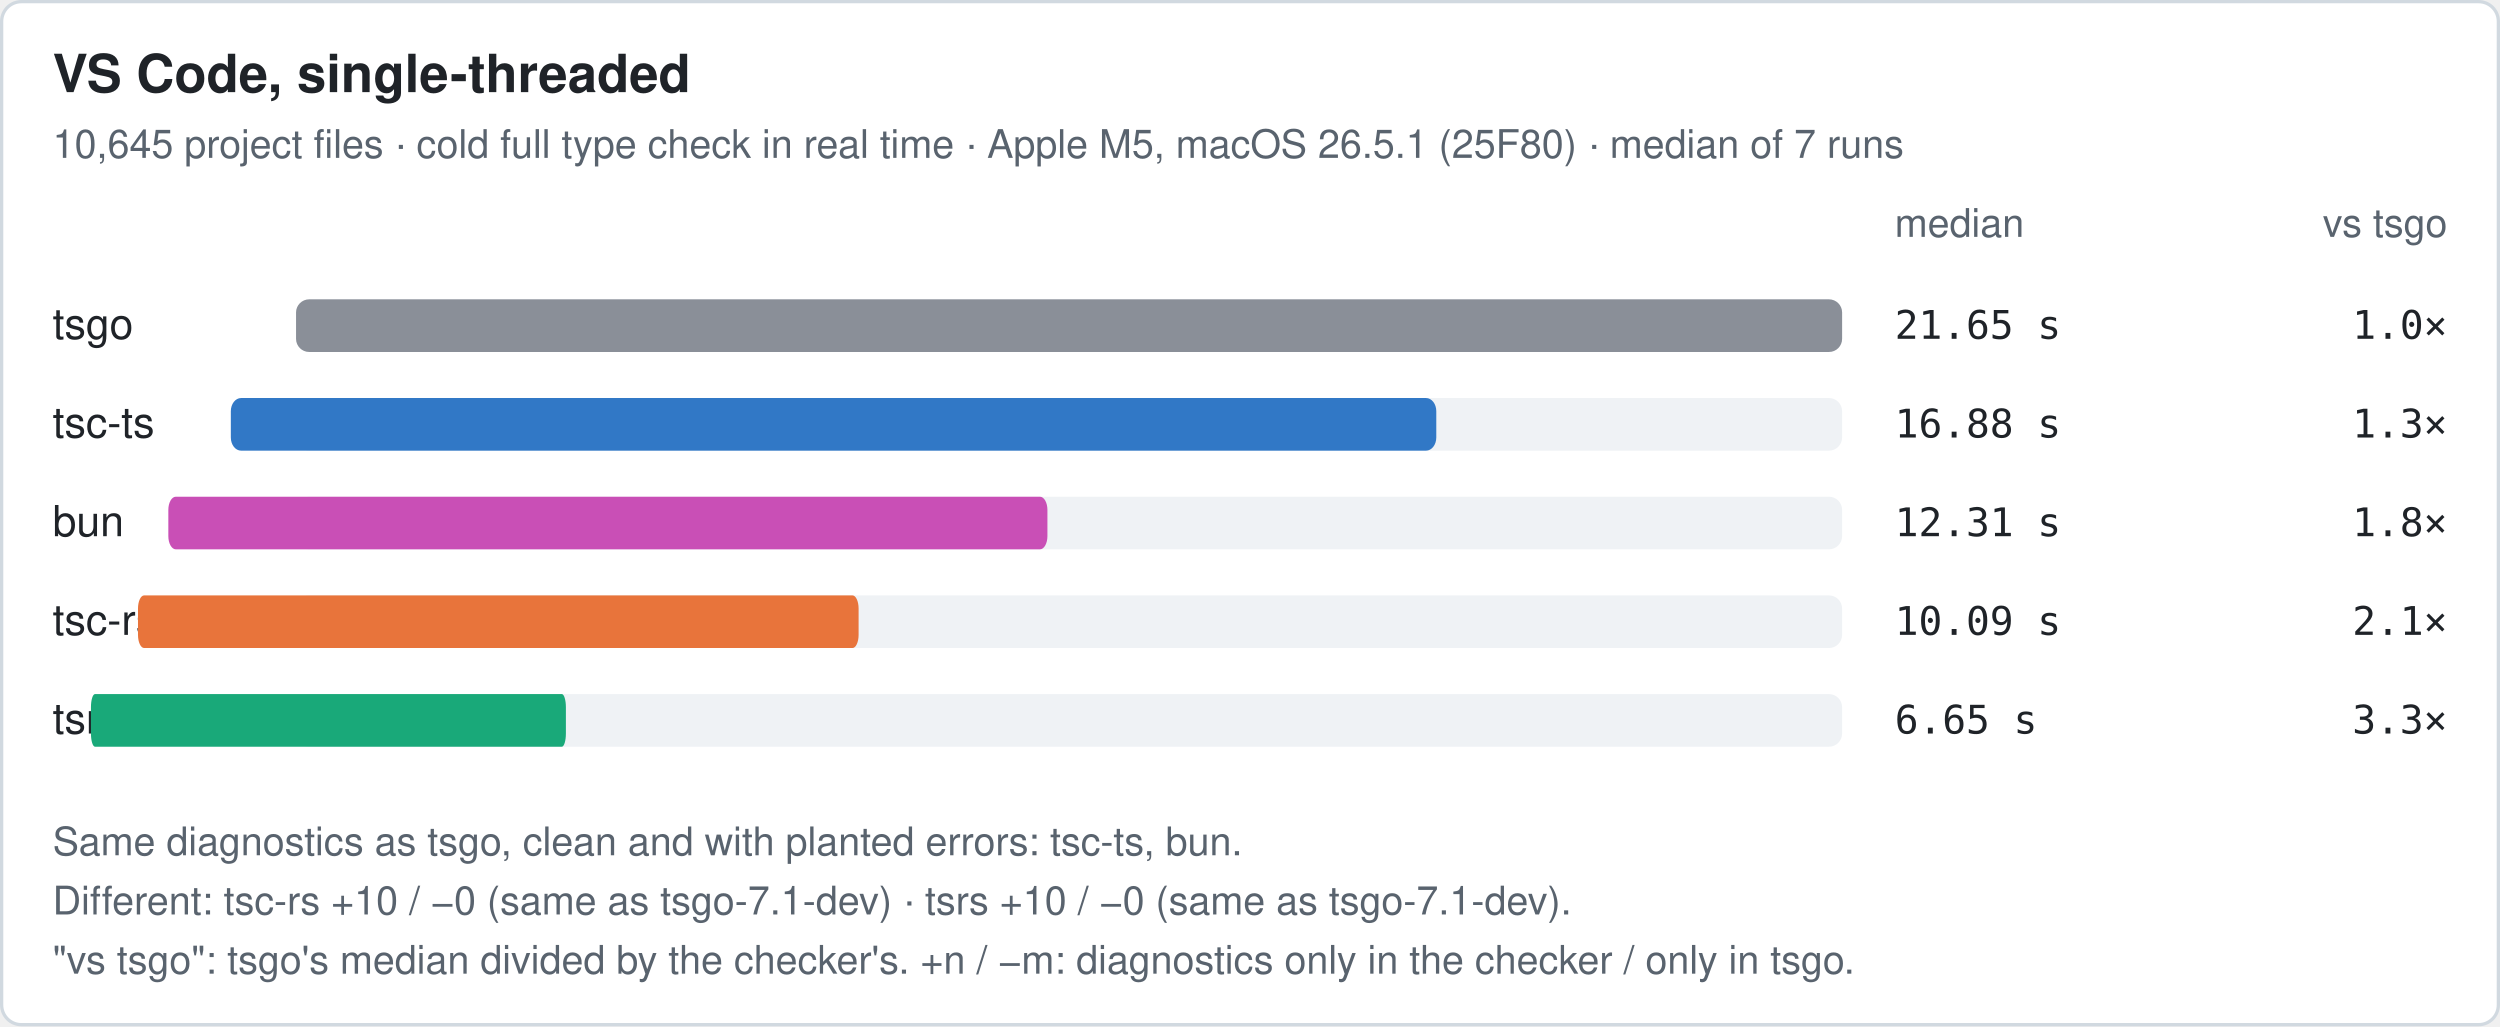
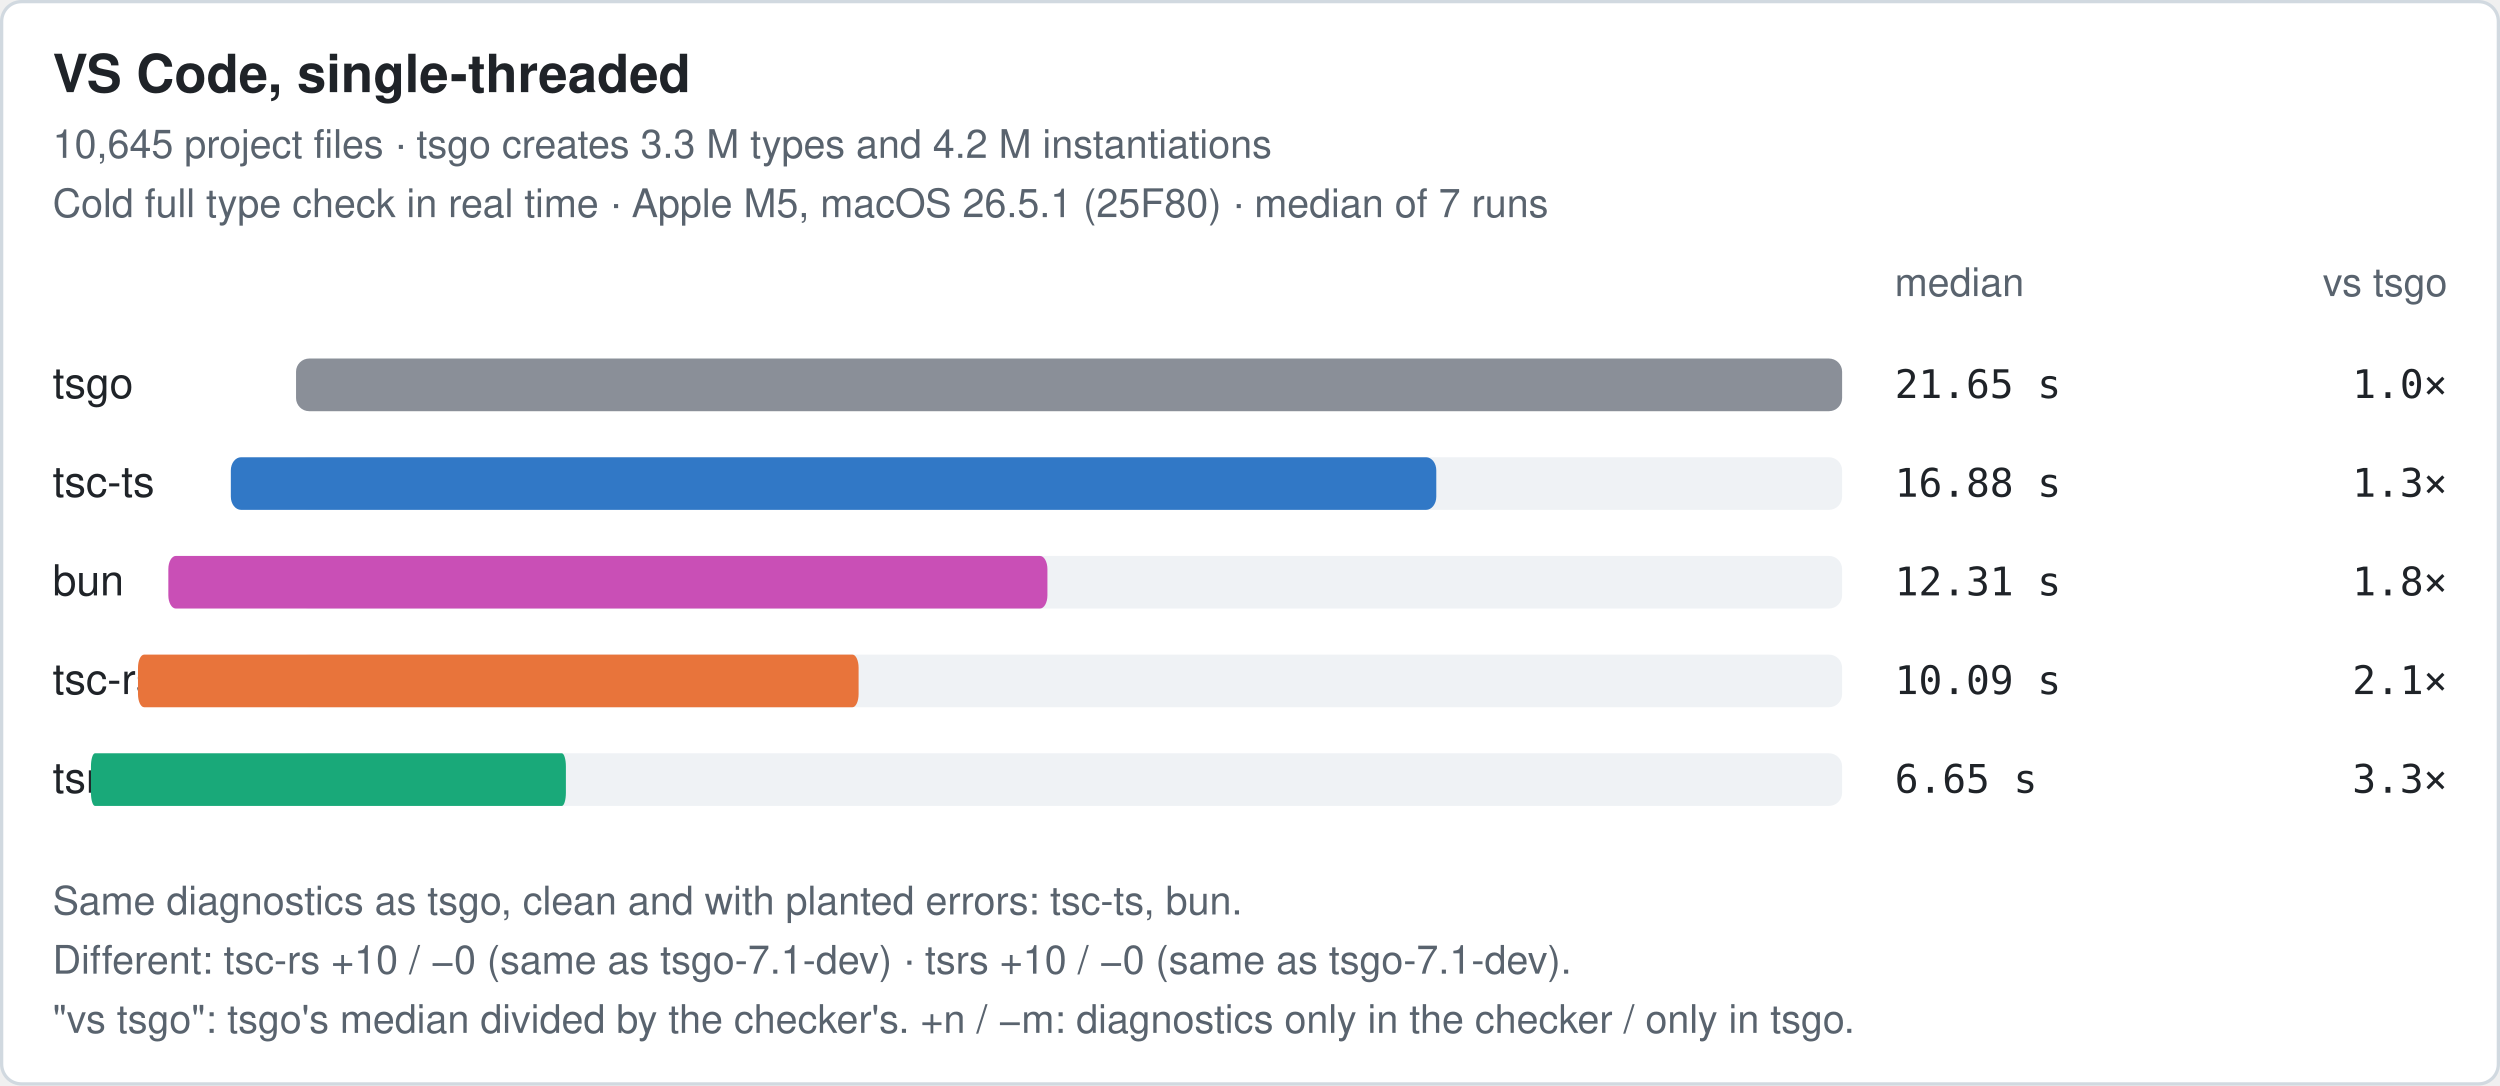
- <svg xmlns="http://www.w3.org/2000/svg" viewBox="0 0 760 312" width="760" height="312" role="img" aria-labelledby="t d">
+ <svg xmlns="http://www.w3.org/2000/svg" viewBox="0 0 760 330" width="760" height="330" role="img" aria-labelledby="t d">
  <style>
text{font-family:-apple-system,BlinkMacSystemFont,'Segoe UI',Helvetica,Arial,sans-serif;font-size:13px;fill:#1f2328}
.bg{fill:#ffffff;stroke:#d1d9e0}.track{fill:#eff2f5}
.title{font-size:16px;font-weight:600}.sub,.foot{font-size:12px;fill:#59636e}
.value{font-family:ui-monospace,SFMono-Regular,Menlo,Consolas,monospace;font-size:12px}
.bar{transform-box:fill-box;transform-origin:left center}.bar,.value{animation-duration:24.15s;animation-timing-function:linear;animation-iteration-count:infinite}
@keyframes b0{0%{transform:scaleX(0)}89.65%,100%{transform:scaleX(1)}}
@keyframes v0{0%,89.64%{opacity:0}89.65%,100%{opacity:1}}
.l0 .bar{animation-name:b0}.l0 .value{animation-name:v0}
@keyframes b1{0%{transform:scaleX(0)}69.90%,100%{transform:scaleX(0.7797)}}
@keyframes v1{0%,69.89%{opacity:0}69.90%,100%{opacity:1}}
.l1 .bar{animation-name:b1}.l1 .value{animation-name:v1}
@keyframes b2{0%{transform:scaleX(0)}50.97%,100%{transform:scaleX(0.5686)}}
@keyframes v2{0%,50.96%{opacity:0}50.97%,100%{opacity:1}}
.l2 .bar{animation-name:b2}.l2 .value{animation-name:v2}
@keyframes b3{0%{transform:scaleX(0)}41.78%,100%{transform:scaleX(0.4661)}}
@keyframes v3{0%,41.77%{opacity:0}41.78%,100%{opacity:1}}
.l3 .bar{animation-name:b3}.l3 .value{animation-name:v3}
@keyframes b4{0%{transform:scaleX(0)}27.54%,100%{transform:scaleX(0.3072)}}
@keyframes v4{0%,27.53%{opacity:0}27.54%,100%{opacity:1}}
.l4 .bar{animation-name:b4}.l4 .value{animation-name:v4}
@media (prefers-color-scheme:dark){.bg{fill:#0d1117;stroke:#3d444d}.track{fill:#21262d}text{fill:#e6edf3}.sub,.foot{fill:#9198a1}}
@media (prefers-reduced-motion:reduce){.bar,.value{animation:none}}
</style>
-   <rect class="bg" x="0.5" y="0.5" width="759" height="311" rx="6" />
+   <rect class="bg" x="0.5" y="0.5" width="759" height="329" rx="6" />
  <text class="title" x="16" y="28">VS Code, single-threaded</text>
-   <text class="sub" x="16" y="48">10,645 project files · cold full type check in real time · Apple M5, macOS 26.5.1 (25F80) · median of 7 runs</text>
-   <text class="sub" x="576" y="72">median</text>
-   <text class="sub" x="744" y="72" text-anchor="end">vs tsgo</text>
+   <text class="sub" x="16" y="48">10,645 project files · tsgo creates 3.3 M types and 4.2 M instantiations</text>
+   <text class="sub" x="16" y="66">Cold full type check in real time · Apple M5, macOS 26.5.1 (25F80) · median of 7 runs</text>
+   <text class="sub" x="576" y="90">median</text>
+   <text class="sub" x="744" y="90" text-anchor="end">vs tsgo</text>
  <g class="l0">
-     <text class="name" x="16" y="103">tsgo</text>
-     <rect class="track" x="90" y="91" width="470" height="16" rx="4" />
-     <rect class="bar" x="90" y="91" width="470" height="16" rx="4" fill="#8a8f98" style="transform:scaleX(1)" />
-     <text class="value" x="576" y="103">21.65 s</text>
-     <text class="value" x="744" y="103" text-anchor="end">1.0×</text>
+     <text class="name" x="16" y="121">tsgo</text>
+     <rect class="track" x="90" y="109" width="470" height="16" rx="4" />
+     <rect class="bar" x="90" y="109" width="470" height="16" rx="4" fill="#8a8f98" style="transform:scaleX(1)" />
+     <text class="value" x="576" y="121">21.65 s</text>
+     <text class="value" x="744" y="121" text-anchor="end">1.0×</text>
  </g>
  <g class="l1">
-     <text class="name" x="16" y="133">tsc-ts</text>
-     <rect class="track" x="90" y="121" width="470" height="16" rx="4" />
-     <rect class="bar" x="90" y="121" width="470" height="16" rx="4" fill="#3178c6" style="transform:scaleX(0.7797)" />
-     <text class="value" x="576" y="133">16.88 s</text>
-     <text class="value" x="744" y="133" text-anchor="end">1.3×</text>
+     <text class="name" x="16" y="151">tsc-ts</text>
+     <rect class="track" x="90" y="139" width="470" height="16" rx="4" />
+     <rect class="bar" x="90" y="139" width="470" height="16" rx="4" fill="#3178c6" style="transform:scaleX(0.7797)" />
+     <text class="value" x="576" y="151">16.88 s</text>
+     <text class="value" x="744" y="151" text-anchor="end">1.3×</text>
  </g>
  <g class="l2">
-     <text class="name" x="16" y="163">bun</text>
-     <rect class="track" x="90" y="151" width="470" height="16" rx="4" />
-     <rect class="bar" x="90" y="151" width="470" height="16" rx="4" fill="#c94fb6" style="transform:scaleX(0.5686)" />
-     <text class="value" x="576" y="163">12.31 s</text>
-     <text class="value" x="744" y="163" text-anchor="end">1.8×</text>
+     <text class="name" x="16" y="181">bun</text>
+     <rect class="track" x="90" y="169" width="470" height="16" rx="4" />
+     <rect class="bar" x="90" y="169" width="470" height="16" rx="4" fill="#c94fb6" style="transform:scaleX(0.5686)" />
+     <text class="value" x="576" y="181">12.31 s</text>
+     <text class="value" x="744" y="181" text-anchor="end">1.8×</text>
  </g>
  <g class="l3">
-     <text class="name" x="16" y="193">tsc-rs</text>
-     <rect class="track" x="90" y="181" width="470" height="16" rx="4" />
-     <rect class="bar" x="90" y="181" width="470" height="16" rx="4" fill="#e8743b" style="transform:scaleX(0.4661)" />
-     <text class="value" x="576" y="193">10.09 s</text>
-     <text class="value" x="744" y="193" text-anchor="end">2.1×</text>
+     <text class="name" x="16" y="211">tsc-rs</text>
+     <rect class="track" x="90" y="199" width="470" height="16" rx="4" />
+     <rect class="bar" x="90" y="199" width="470" height="16" rx="4" fill="#e8743b" style="transform:scaleX(0.4661)" />
+     <text class="value" x="576" y="211">10.09 s</text>
+     <text class="value" x="744" y="211" text-anchor="end">2.1×</text>
  </g>
  <g class="l4">
-     <text class="name" x="16" y="223">tsrs</text>
-     <rect class="track" x="90" y="211" width="470" height="16" rx="4" />
-     <rect class="bar" x="90" y="211" width="470" height="16" rx="4" fill="#19a979" style="transform:scaleX(0.3072)" />
-     <text class="value" x="576" y="223">6.65 s</text>
-     <text class="value" x="744" y="223" text-anchor="end">3.3×</text>
+     <text class="name" x="16" y="241">tsrs</text>
+     <rect class="track" x="90" y="229" width="470" height="16" rx="4" />
+     <rect class="bar" x="90" y="229" width="470" height="16" rx="4" fill="#19a979" style="transform:scaleX(0.3072)" />
+     <text class="value" x="576" y="241">6.65 s</text>
+     <text class="value" x="744" y="241" text-anchor="end">3.3×</text>
  </g>
-   <text class="foot" x="16" y="260">Same diagnostics as tsgo, clean and with planted errors: tsc-ts, bun.</text>
-   <text class="foot" x="16" y="278">Different: tsc-rs +10 / −0 (same as tsgo-7.1-dev) · tsrs +10 / −0 (same as tsgo-7.1-dev).</text>
-   <text class="foot" x="16" y="296">"vs tsgo": tsgo's median divided by the checker's. +n / −m: diagnostics only in the checker / only in tsgo.</text>
+   <text class="foot" x="16" y="278">Same diagnostics as tsgo, clean and with planted errors: tsc-ts, bun.</text>
+   <text class="foot" x="16" y="296">Different: tsc-rs +10 / −0 (same as tsgo-7.1-dev) · tsrs +10 / −0 (same as tsgo-7.1-dev).</text>
+   <text class="foot" x="16" y="314">"vs tsgo": tsgo's median divided by the checker's. +n / −m: diagnostics only in the checker / only in tsgo.</text>
</svg>
